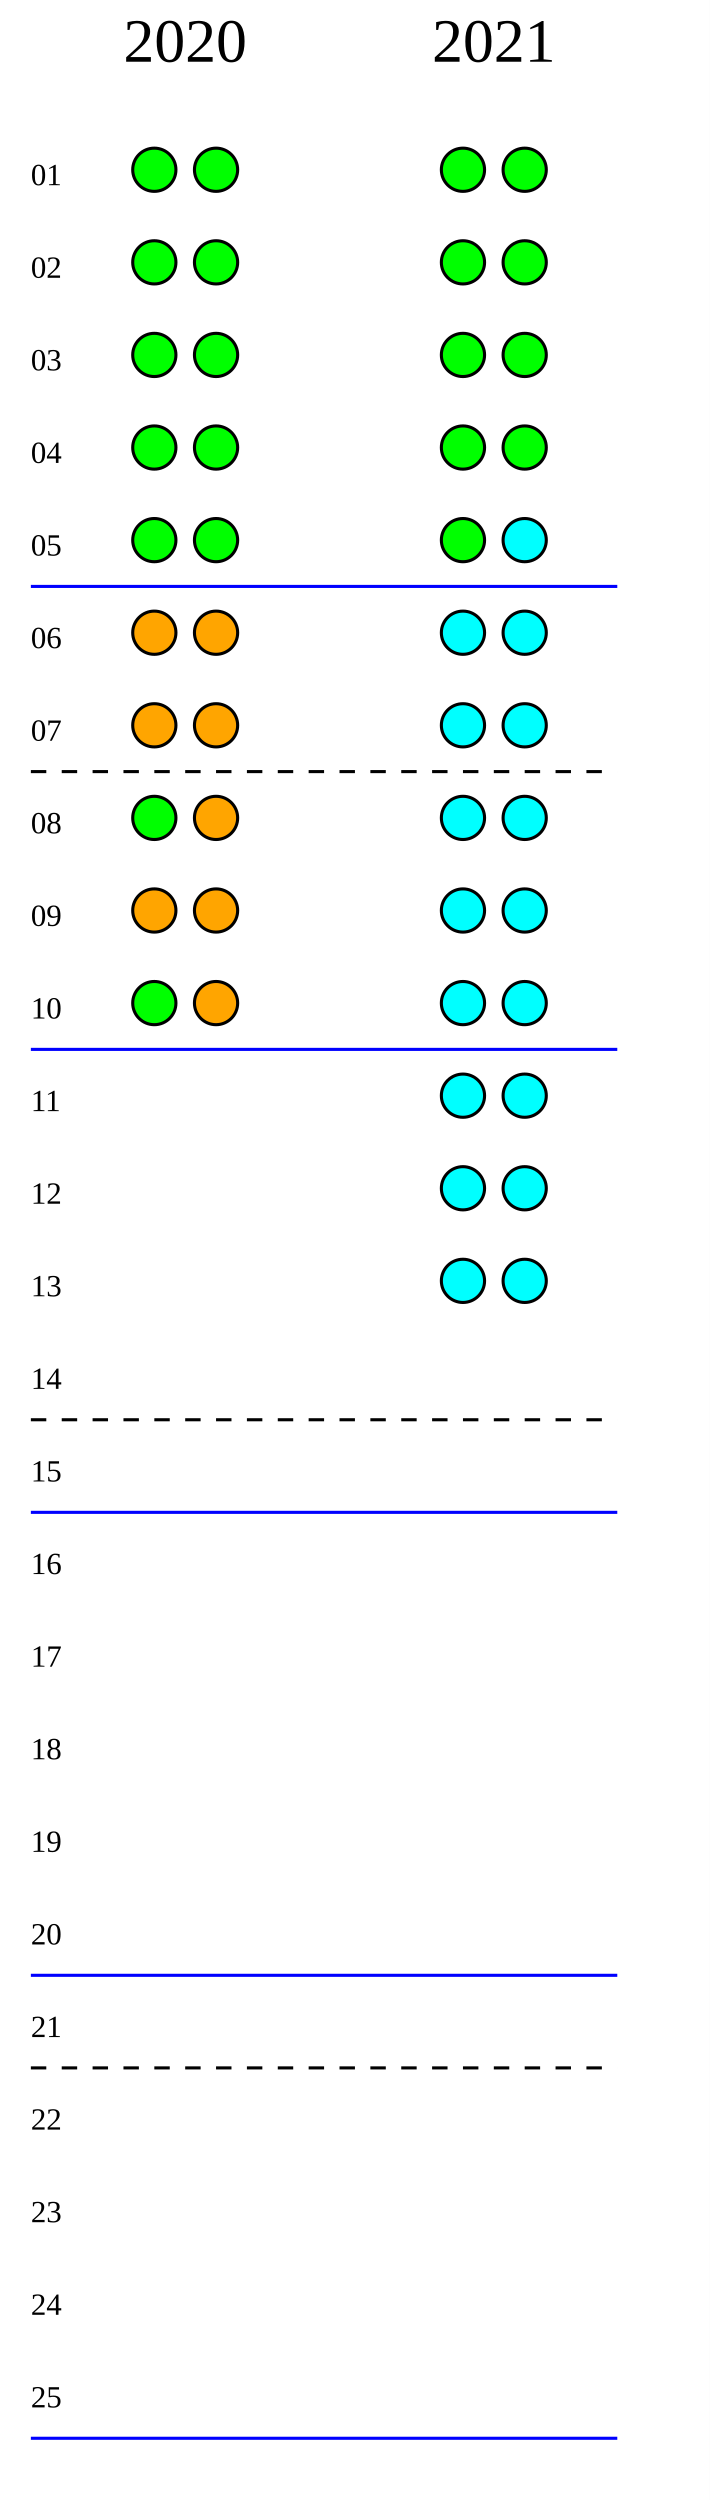
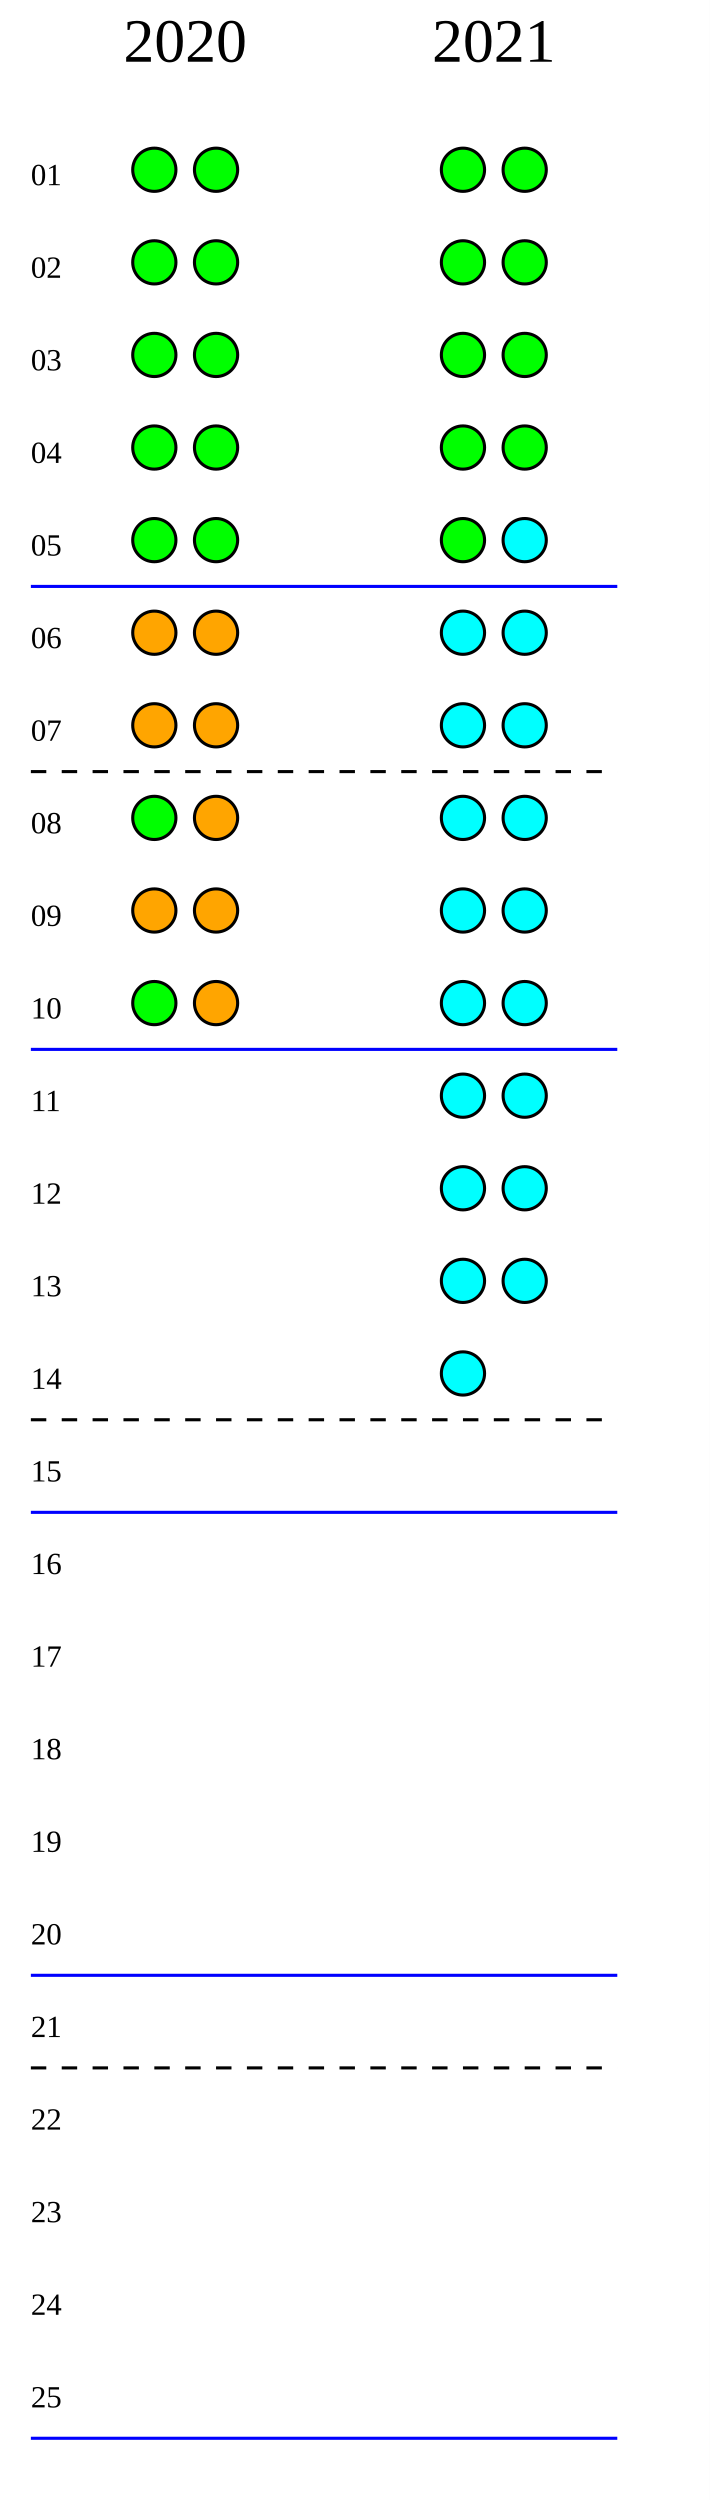
<svg xmlns="http://www.w3.org/2000/svg" height="810" viewBox="0 0 230 810" width="230">
  <rect fill="white" height="100%" width="100%" />
  <text font-size="20" text-anchor="middle" x="60" y="20">
2020
</text>
  <circle cx="50" cy="55" fill="lime" r="7" stroke="black" />
  <circle cx="70" cy="55" fill="lime" r="7" stroke="black" />
  <circle cx="50" cy="85" fill="lime" r="7" stroke="black" />
  <circle cx="70" cy="85" fill="lime" r="7" stroke="black" />
  <circle cx="50" cy="115" fill="lime" r="7" stroke="black" />
  <circle cx="70" cy="115" fill="lime" r="7" stroke="black" />
  <circle cx="50" cy="145" fill="lime" r="7" stroke="black" />
  <circle cx="70" cy="145" fill="lime" r="7" stroke="black" />
  <circle cx="50" cy="175" fill="lime" r="7" stroke="black" />
  <circle cx="70" cy="175" fill="lime" r="7" stroke="black" />
  <circle cx="50" cy="205" fill="orange" r="7" stroke="black" />
  <circle cx="70" cy="205" fill="orange" r="7" stroke="black" />
  <circle cx="50" cy="235" fill="orange" r="7" stroke="black" />
  <circle cx="70" cy="235" fill="orange" r="7" stroke="black" />
  <circle cx="50" cy="265" fill="lime" r="7" stroke="black" />
  <circle cx="70" cy="265" fill="orange" r="7" stroke="black" />
  <circle cx="50" cy="295" fill="orange" r="7" stroke="black" />
  <circle cx="70" cy="295" fill="orange" r="7" stroke="black" />
  <circle cx="50" cy="325" fill="lime" r="7" stroke="black" />
  <circle cx="70" cy="325" fill="orange" r="7" stroke="black" />
  <text font-size="20" text-anchor="middle" x="160" y="20">
2021
</text>
  <circle cx="150" cy="55" fill="lime" r="7" stroke="black" />
  <circle cx="170" cy="55" fill="lime" r="7" stroke="black" />
  <circle cx="150" cy="85" fill="lime" r="7" stroke="black" />
  <circle cx="170" cy="85" fill="lime" r="7" stroke="black" />
  <circle cx="150" cy="115" fill="lime" r="7" stroke="black" />
  <circle cx="170" cy="115" fill="lime" r="7" stroke="black" />
  <circle cx="150" cy="145" fill="lime" r="7" stroke="black" />
  <circle cx="170" cy="145" fill="lime" r="7" stroke="black" />
  <circle cx="150" cy="175" fill="lime" r="7" stroke="black" />
  <circle cx="170" cy="175" fill="cyan" r="7" stroke="black" />
  <circle cx="150" cy="205" fill="cyan" r="7" stroke="black" />
  <circle cx="170" cy="205" fill="cyan" r="7" stroke="black" />
  <circle cx="150" cy="235" fill="cyan" r="7" stroke="black" />
  <circle cx="170" cy="235" fill="cyan" r="7" stroke="black" />
  <circle cx="150" cy="265" fill="cyan" r="7" stroke="black" />
  <circle cx="170" cy="265" fill="cyan" r="7" stroke="black" />
  <circle cx="150" cy="295" fill="cyan" r="7" stroke="black" />
  <circle cx="170" cy="295" fill="cyan" r="7" stroke="black" />
  <circle cx="150" cy="325" fill="cyan" r="7" stroke="black" />
  <circle cx="170" cy="325" fill="cyan" r="7" stroke="black" />
  <circle cx="150" cy="355" fill="cyan" r="7" stroke="black" />
  <circle cx="170" cy="355" fill="cyan" r="7" stroke="black" />
  <circle cx="150" cy="385" fill="cyan" r="7" stroke="black" />
  <circle cx="170" cy="385" fill="cyan" r="7" stroke="black" />
  <circle cx="150" cy="415" fill="cyan" r="7" stroke="black" />
  <circle cx="170" cy="415" fill="cyan" r="7" stroke="black" />
+   <circle cx="150" cy="445" fill="cyan" r="7" stroke="black" />
  <text font-size="10" x="10" y="60">
01
</text>
  <text font-size="10" x="10" y="90">
02
</text>
  <text font-size="10" x="10" y="120">
03
</text>
  <text font-size="10" x="10" y="150">
04
</text>
  <text font-size="10" x="10" y="180">
05
</text>
  <line stroke="blue" x1="10" x2="200" y1="190" y2="190" />
  <text font-size="10" x="10" y="210">
06
</text>
  <text font-size="10" x="10" y="240">
07
</text>
  <line stroke="black" stroke-dasharray="5,5" x1="10" x2="200" y1="250" y2="250" />
  <text font-size="10" x="10" y="270">
08
</text>
  <text font-size="10" x="10" y="300">
09
</text>
  <text font-size="10" x="10" y="330">
10
</text>
  <line stroke="blue" x1="10" x2="200" y1="340" y2="340" />
  <text font-size="10" x="10" y="360">
11
</text>
  <text font-size="10" x="10" y="390">
12
</text>
  <text font-size="10" x="10" y="420">
13
</text>
  <text font-size="10" x="10" y="450">
14
</text>
  <line stroke="black" stroke-dasharray="5,5" x1="10" x2="200" y1="460" y2="460" />
  <text font-size="10" x="10" y="480">
15
</text>
  <line stroke="blue" x1="10" x2="200" y1="490" y2="490" />
  <text font-size="10" x="10" y="510">
16
</text>
  <text font-size="10" x="10" y="540">
17
</text>
  <text font-size="10" x="10" y="570">
18
</text>
  <text font-size="10" x="10" y="600">
19
</text>
  <text font-size="10" x="10" y="630">
20
</text>
  <line stroke="blue" x1="10" x2="200" y1="640" y2="640" />
  <text font-size="10" x="10" y="660">
21
</text>
  <line stroke="black" stroke-dasharray="5,5" x1="10" x2="200" y1="670" y2="670" />
  <text font-size="10" x="10" y="690">
22
</text>
  <text font-size="10" x="10" y="720">
23
</text>
  <text font-size="10" x="10" y="750">
24
</text>
  <text font-size="10" x="10" y="780">
25
</text>
  <line stroke="blue" x1="10" x2="200" y1="790" y2="790" />
</svg>
